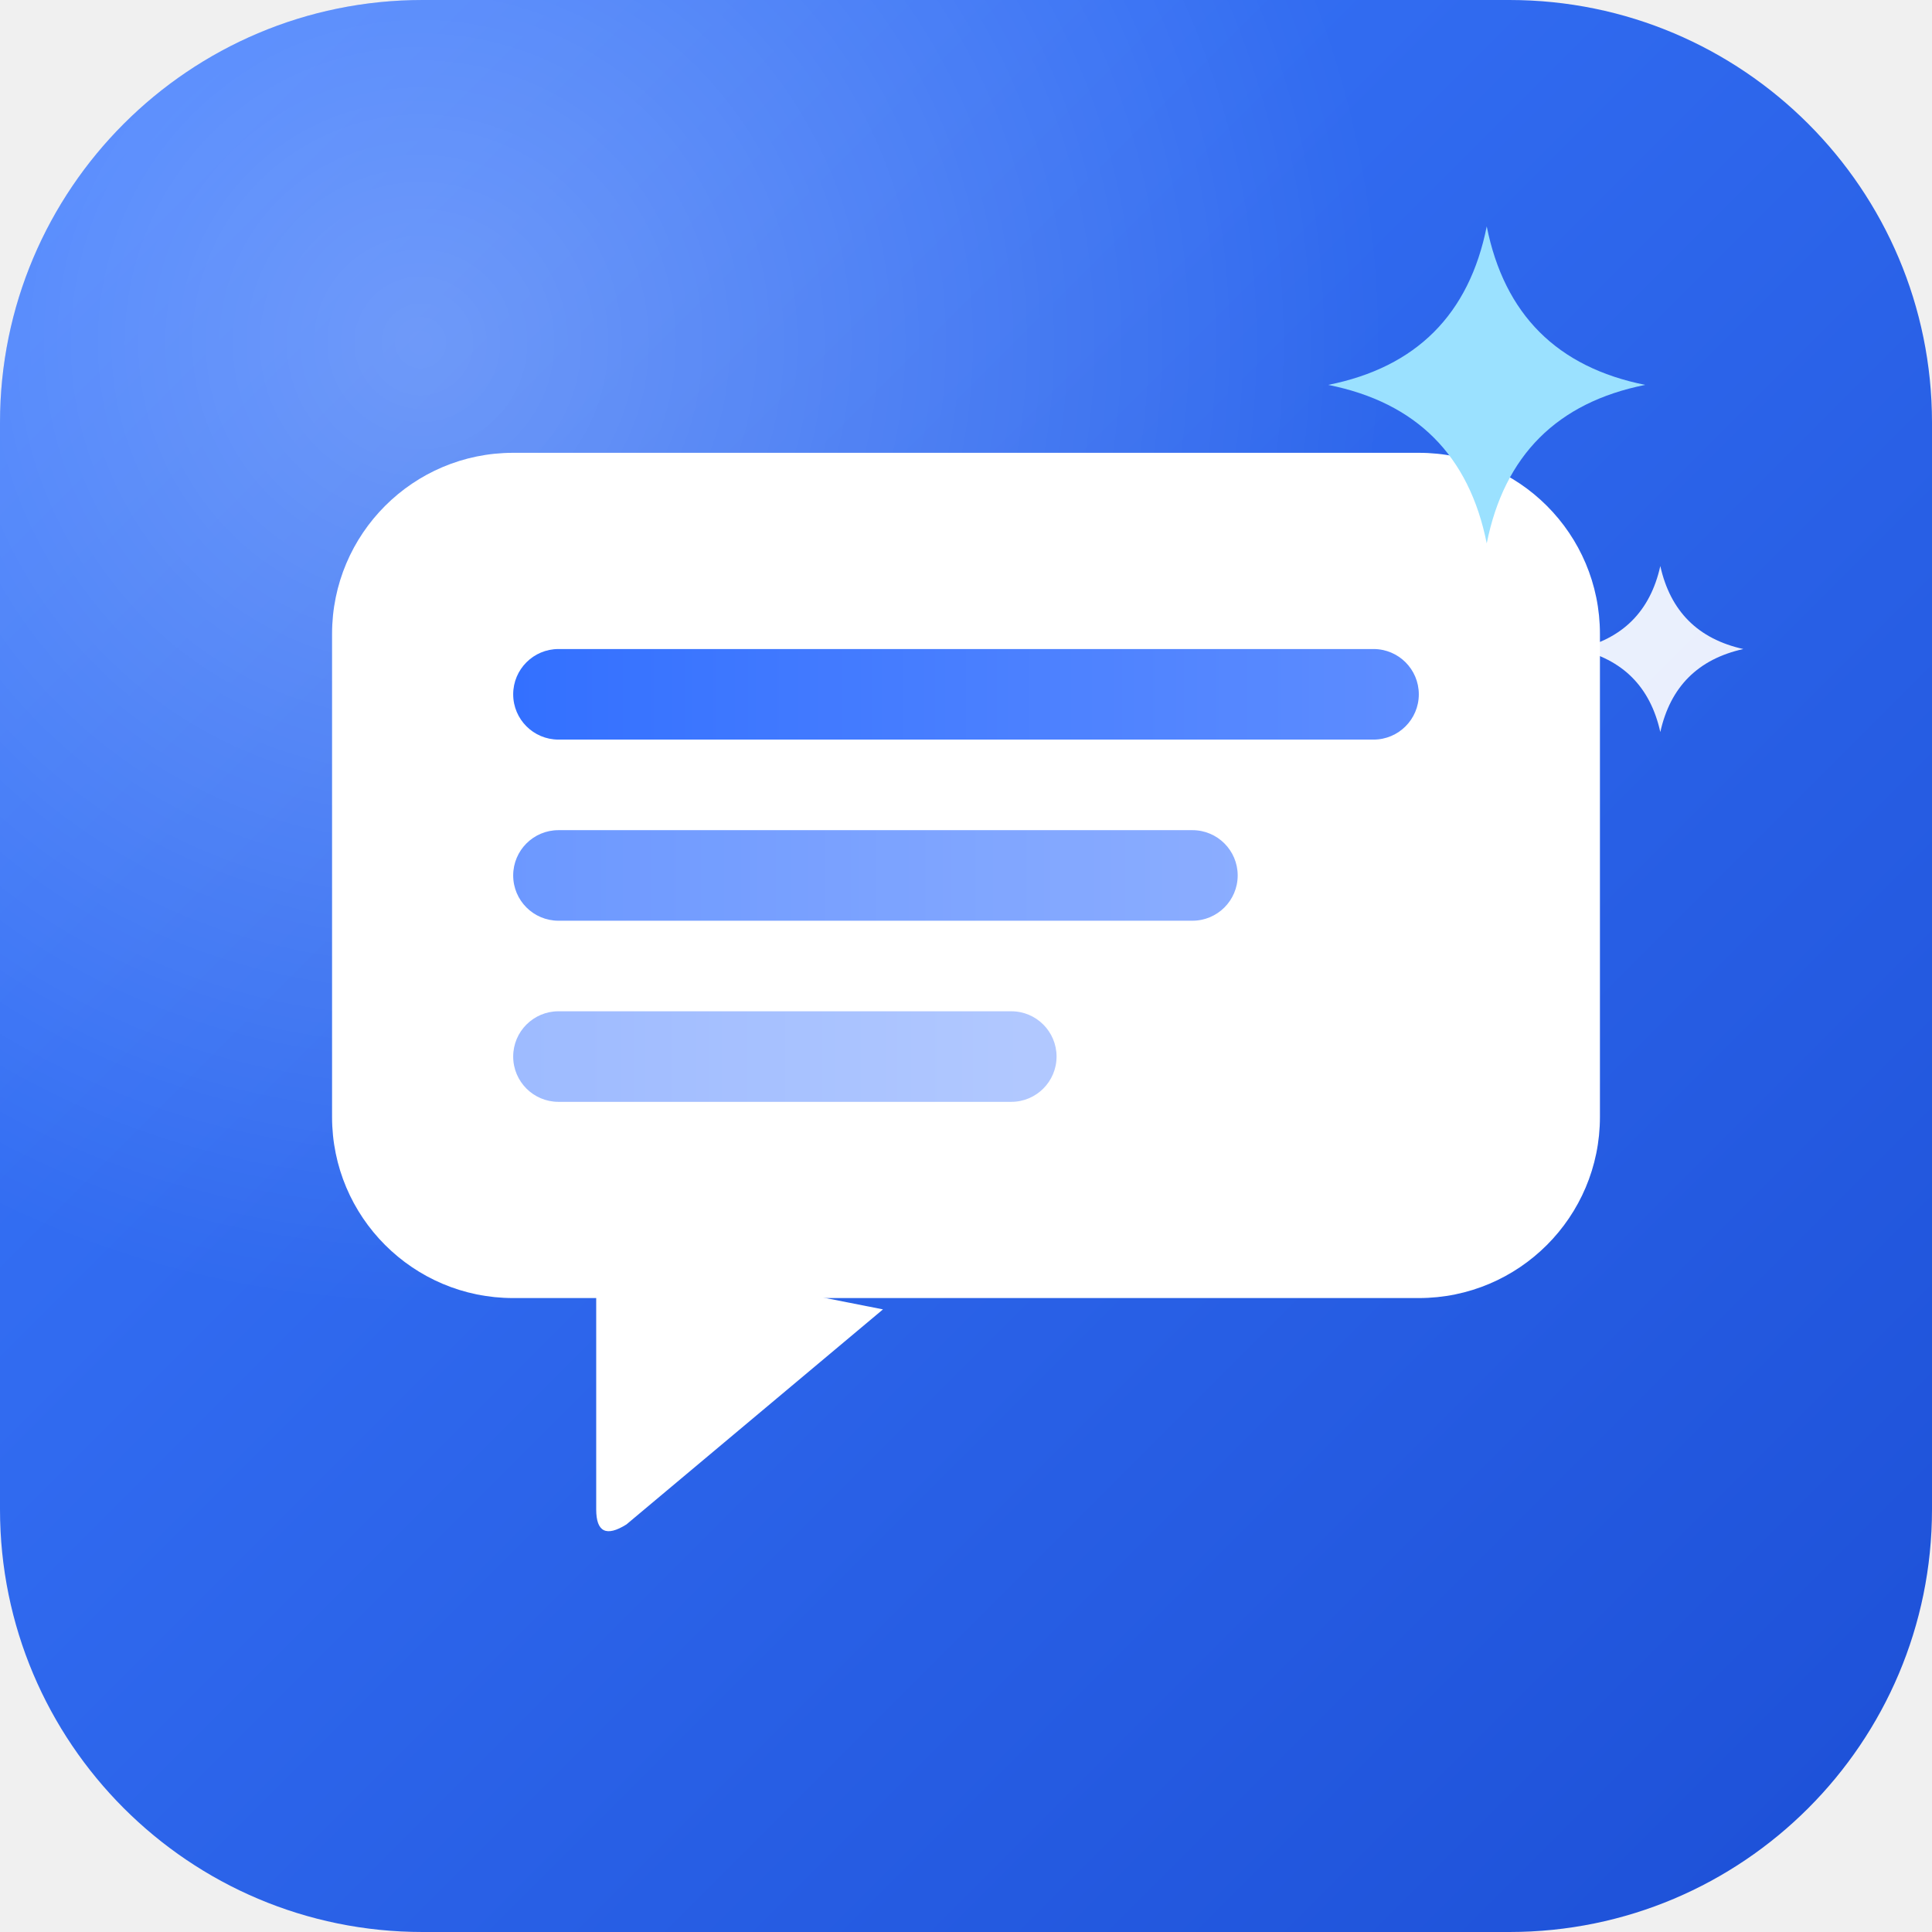
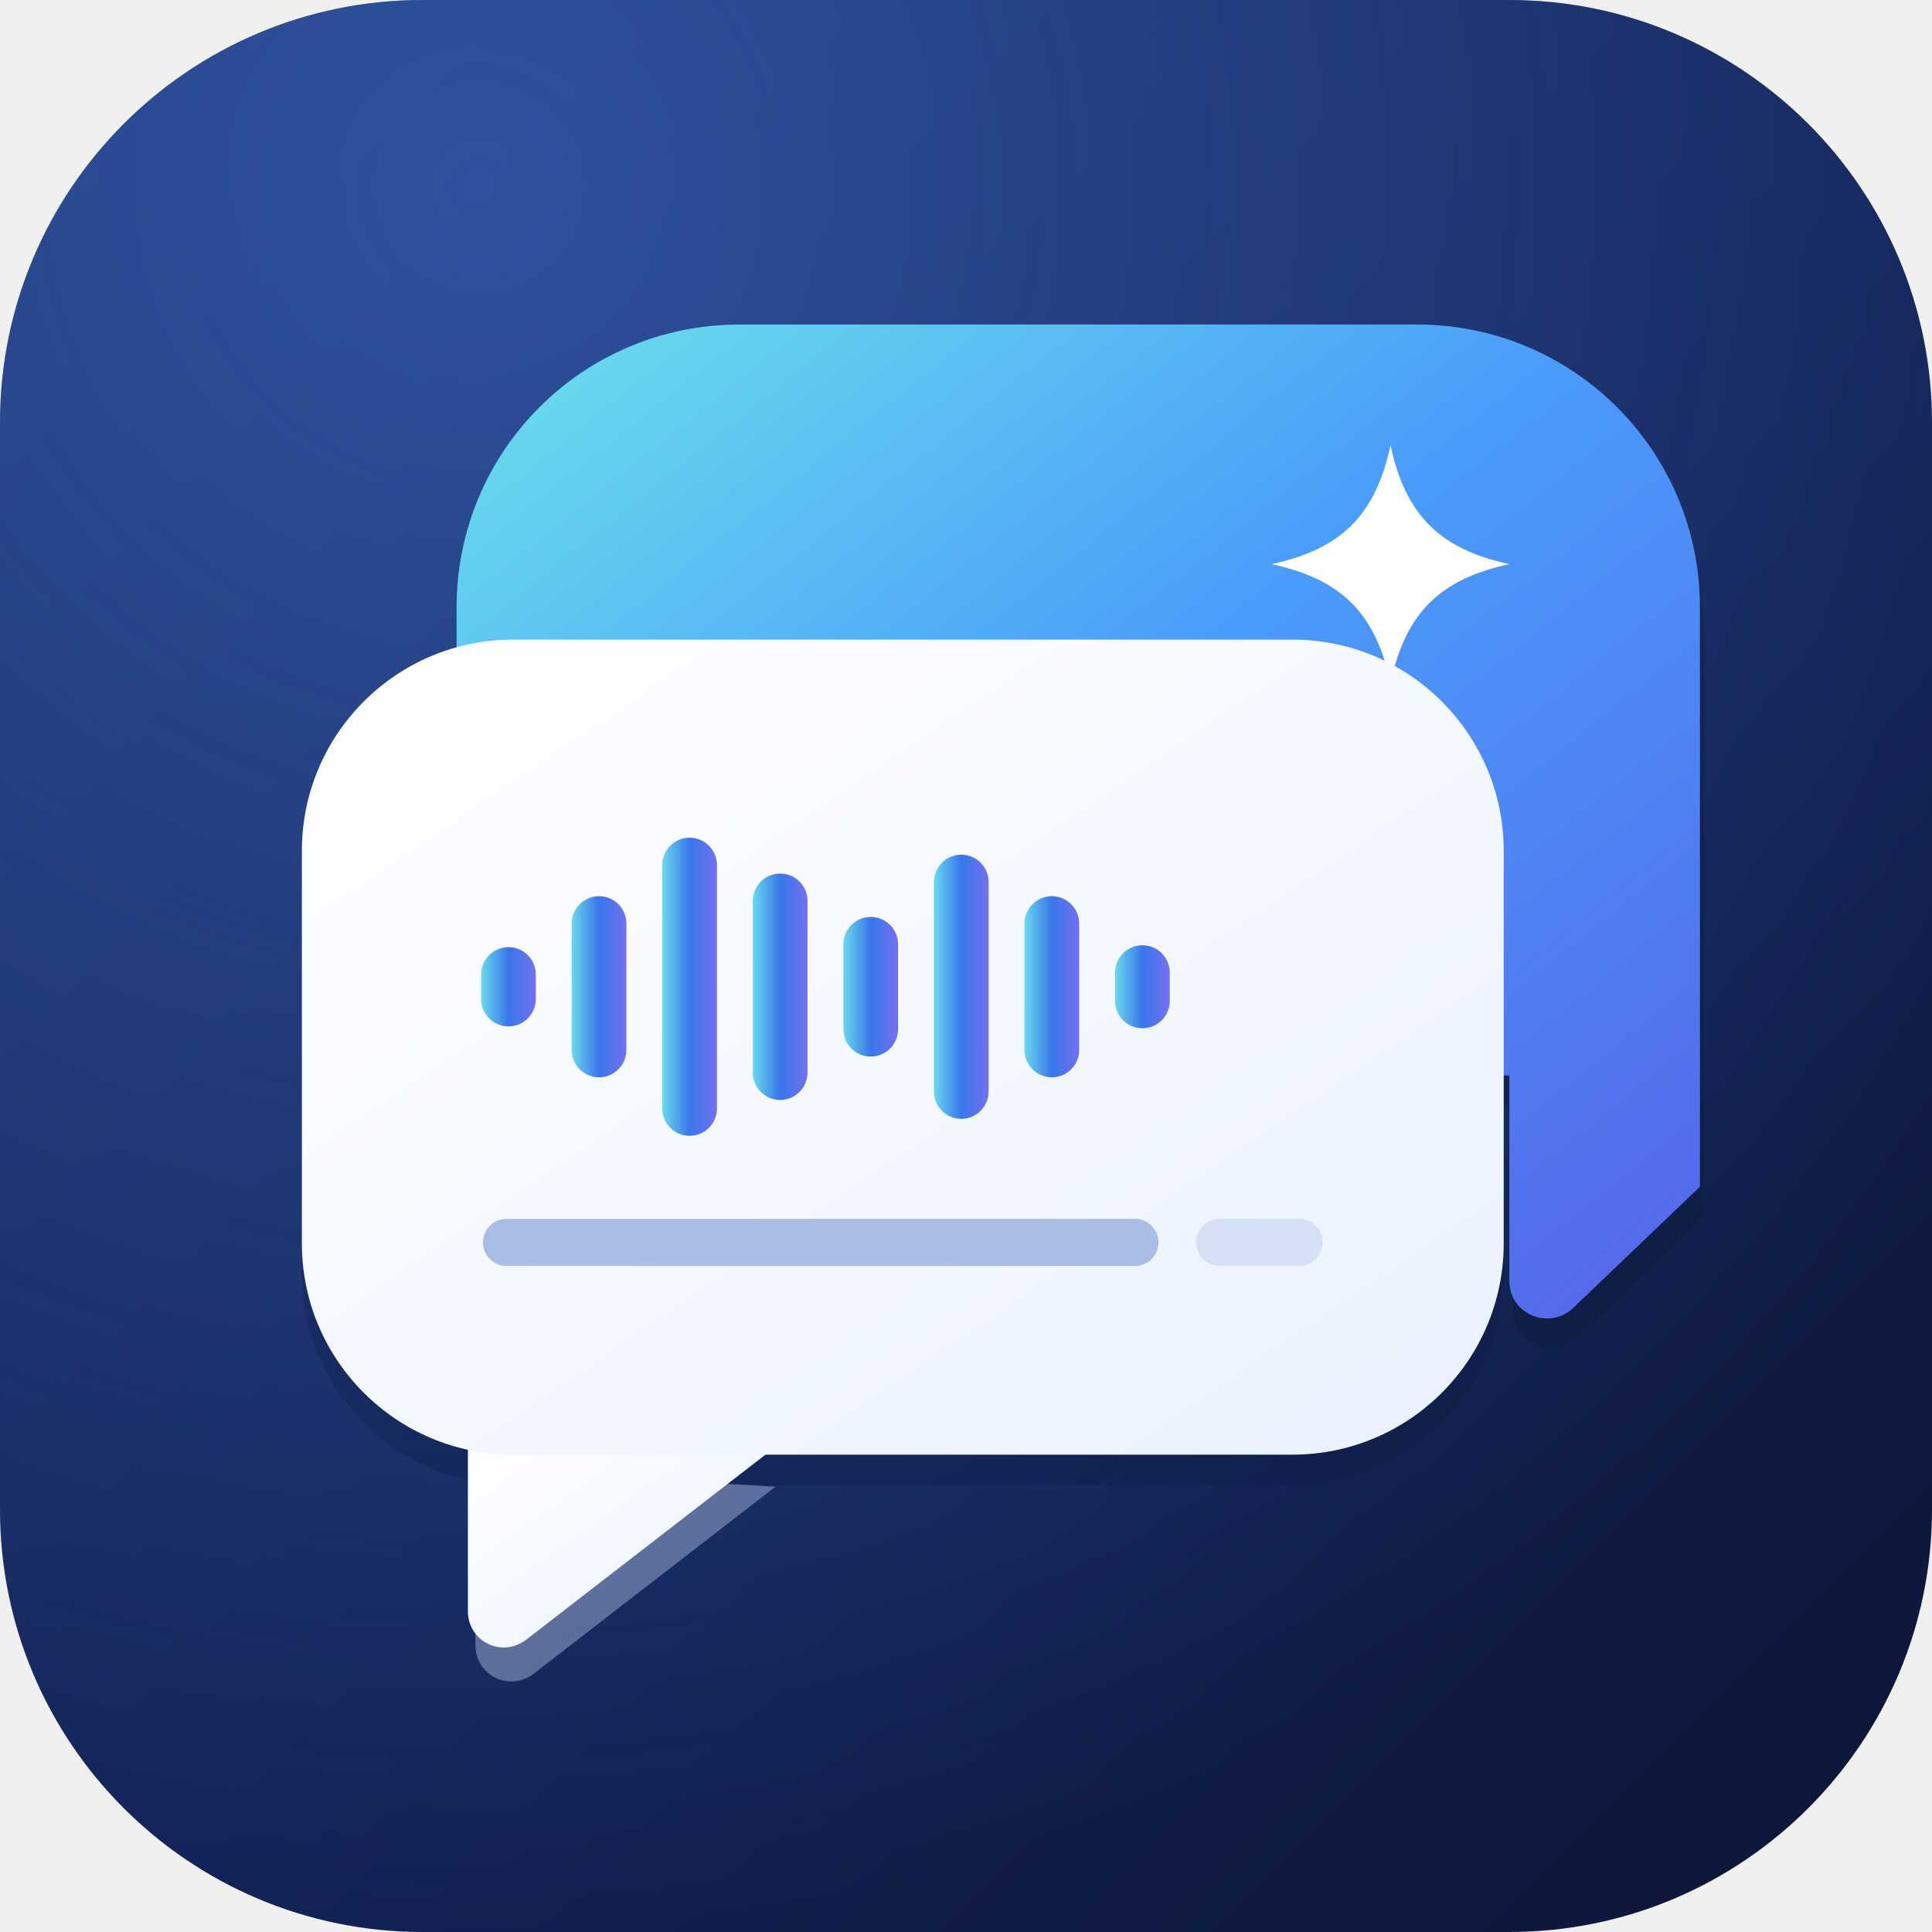
- <svg xmlns="http://www.w3.org/2000/svg" width="1024" height="1024" viewBox="0 0 1024 1024">
+ <svg xmlns="http://www.w3.org/2000/svg" width="1024" height="1024" viewBox="0 0 1024 1024" role="img" aria-labelledby="title desc">
  <defs>
-     <linearGradient id="bg" x1="0" y1="0" x2="1" y2="1">
-       <stop offset="0" stop-color="#3D7BFF" />
-       <stop offset="1" stop-color="#1C4FD6" />
+     <linearGradient id="tile" x1="0%" y1="0%" x2="100%" y2="100%">
+       <stop offset="0%" stop-color="#192D66" />
+       <stop offset="55%" stop-color="#132255" />
+       <stop offset="100%" stop-color="#0B1535" />
    </linearGradient>
-     <linearGradient id="line" x1="0" y1="0" x2="1" y2="0">
-       <stop offset="0" stop-color="#3370FF" />
-       <stop offset="1" stop-color="#5E8DFF" />
+     <radialGradient id="ambient" cx="25%" cy="10%" r="90%">
+       <stop offset="0%" stop-color="#4C83E8" stop-opacity=".45" />
+       <stop offset="100%" stop-color="#4C83E8" stop-opacity="0" />
+     </radialGradient>
+     <linearGradient id="conversation" x1="0%" y1="0%" x2="100%" y2="100%">
+       <stop offset="0%" stop-color="#6BE2EB" />
+       <stop offset="47%" stop-color="#4A9BFA" />
+       <stop offset="100%" stop-color="#5665E9" />
    </linearGradient>
-     <radialGradient id="glow" cx="0.22" cy="0.18" r="0.9">
-       <stop offset="0" stop-color="#FFFFFF" stop-opacity="0.28" />
-       <stop offset="0.55" stop-color="#FFFFFF" stop-opacity="0" />
-     </radialGradient>
+     <linearGradient id="paper" x1="0%" y1="0%" x2="100%" y2="100%">
+       <stop offset="0%" stop-color="#FFFFFF" />
+       <stop offset="100%" stop-color="#E9F1FF" />
+     </linearGradient>
+     <linearGradient id="wave" x1="0%" y1="0%" x2="100%" y2="0%">
+       <stop offset="0%" stop-color="#6AD9EC" />
+       <stop offset="50%" stop-color="#3976EB" />
+       <stop offset="100%" stop-color="#7371ED" />
+     </linearGradient>
  </defs>
-   <rect x="0" y="0" width="1024" height="1024" rx="224" fill="url(#bg)" />
-   <rect x="0" y="0" width="1024" height="1024" rx="224" fill="url(#glow)" />
-   <path d="M 316 664 L 316 800 Q 316 818 332 808 L 468 694 Z" fill="#FFFFFF" />
-   <rect x="176" y="240" width="672" height="448" rx="96" fill="#FFFFFF" />
-   <rect x="272" y="344" width="480" height="48" rx="24" fill="url(#line)" />
-   <rect x="272" y="440" width="384" height="48" rx="24" fill="url(#line)" opacity="0.72" />
-   <rect x="272" y="536" width="288" height="48" rx="24" fill="url(#line)" opacity="0.48" />
-   <path d="M 788 120            Q 802 190 872 204            Q 802 218 788 288            Q 774 218 704 204            Q 774 190 788 120 Z" fill="#9BE1FF" />
-   <path d="M 880 300            Q 888 336 924 344            Q 888 352 880 388            Q 872 352 836 344            Q 872 336 880 300 Z" fill="#FFFFFF" opacity="0.9" />
+   <rect width="1024" height="1024" rx="224" fill="url(#tile)" />
+   <rect width="1024" height="1024" rx="224" fill="url(#ambient)" />
+   <path d="M704 586h98v109c0 17 20 26 33 15l68-65V338c0-83-67-150-150-150H394c-83 0-150 67-150 150v248z" fill="#081533" opacity=".32" />
+   <path d="M704 570h96v109c0 17 20 26 33 15l68-65V322c0-83-67-150-150-150H392c-83 0-150 67-150 150v248z" fill="url(#conversation)" />
+   <path d="M737 236c8 37 26 55 63 63-37 8-55 26-63 63-8-37-26-55-63-63 37-8 55-26 63-63z" fill="#FFF" />
+   <path d="M252 778v94c0 16 18 25 31 15l128-99" fill="#C5D5F6" opacity=".4" />
+   <rect x="160" y="355" width="637" height="432" rx="112" fill="#07173B" opacity=".25" />
+   <path d="M248 760v94c0 16 18 25 31 15l128-99" fill="url(#paper)" />
+   <rect x="160" y="339" width="637" height="432" rx="112" fill="url(#paper)" />
+   <g fill="url(#wave)">
+     <rect x="255" y="502" width="29" height="42" rx="14.5" />
+     <rect x="303" y="475" width="29" height="96" rx="14.5" />
+     <rect x="351" y="444" width="29" height="158" rx="14.5" />
+     <rect x="399" y="463" width="29" height="120" rx="14.5" />
+     <rect x="447" y="486" width="29" height="74" rx="14.5" />
+     <rect x="495" y="453" width="29" height="140" rx="14.5" />
+     <rect x="543" y="475" width="29" height="96" rx="14.5" />
+     <rect x="591" y="501" width="29" height="44" rx="14.5" />
+   </g>
+   <rect x="256" y="646" width="358" height="25" rx="12.5" fill="#A9BDE5" />
+   <rect x="634" y="646" width="67" height="25" rx="12.5" fill="#D5E0F5" />
</svg>
